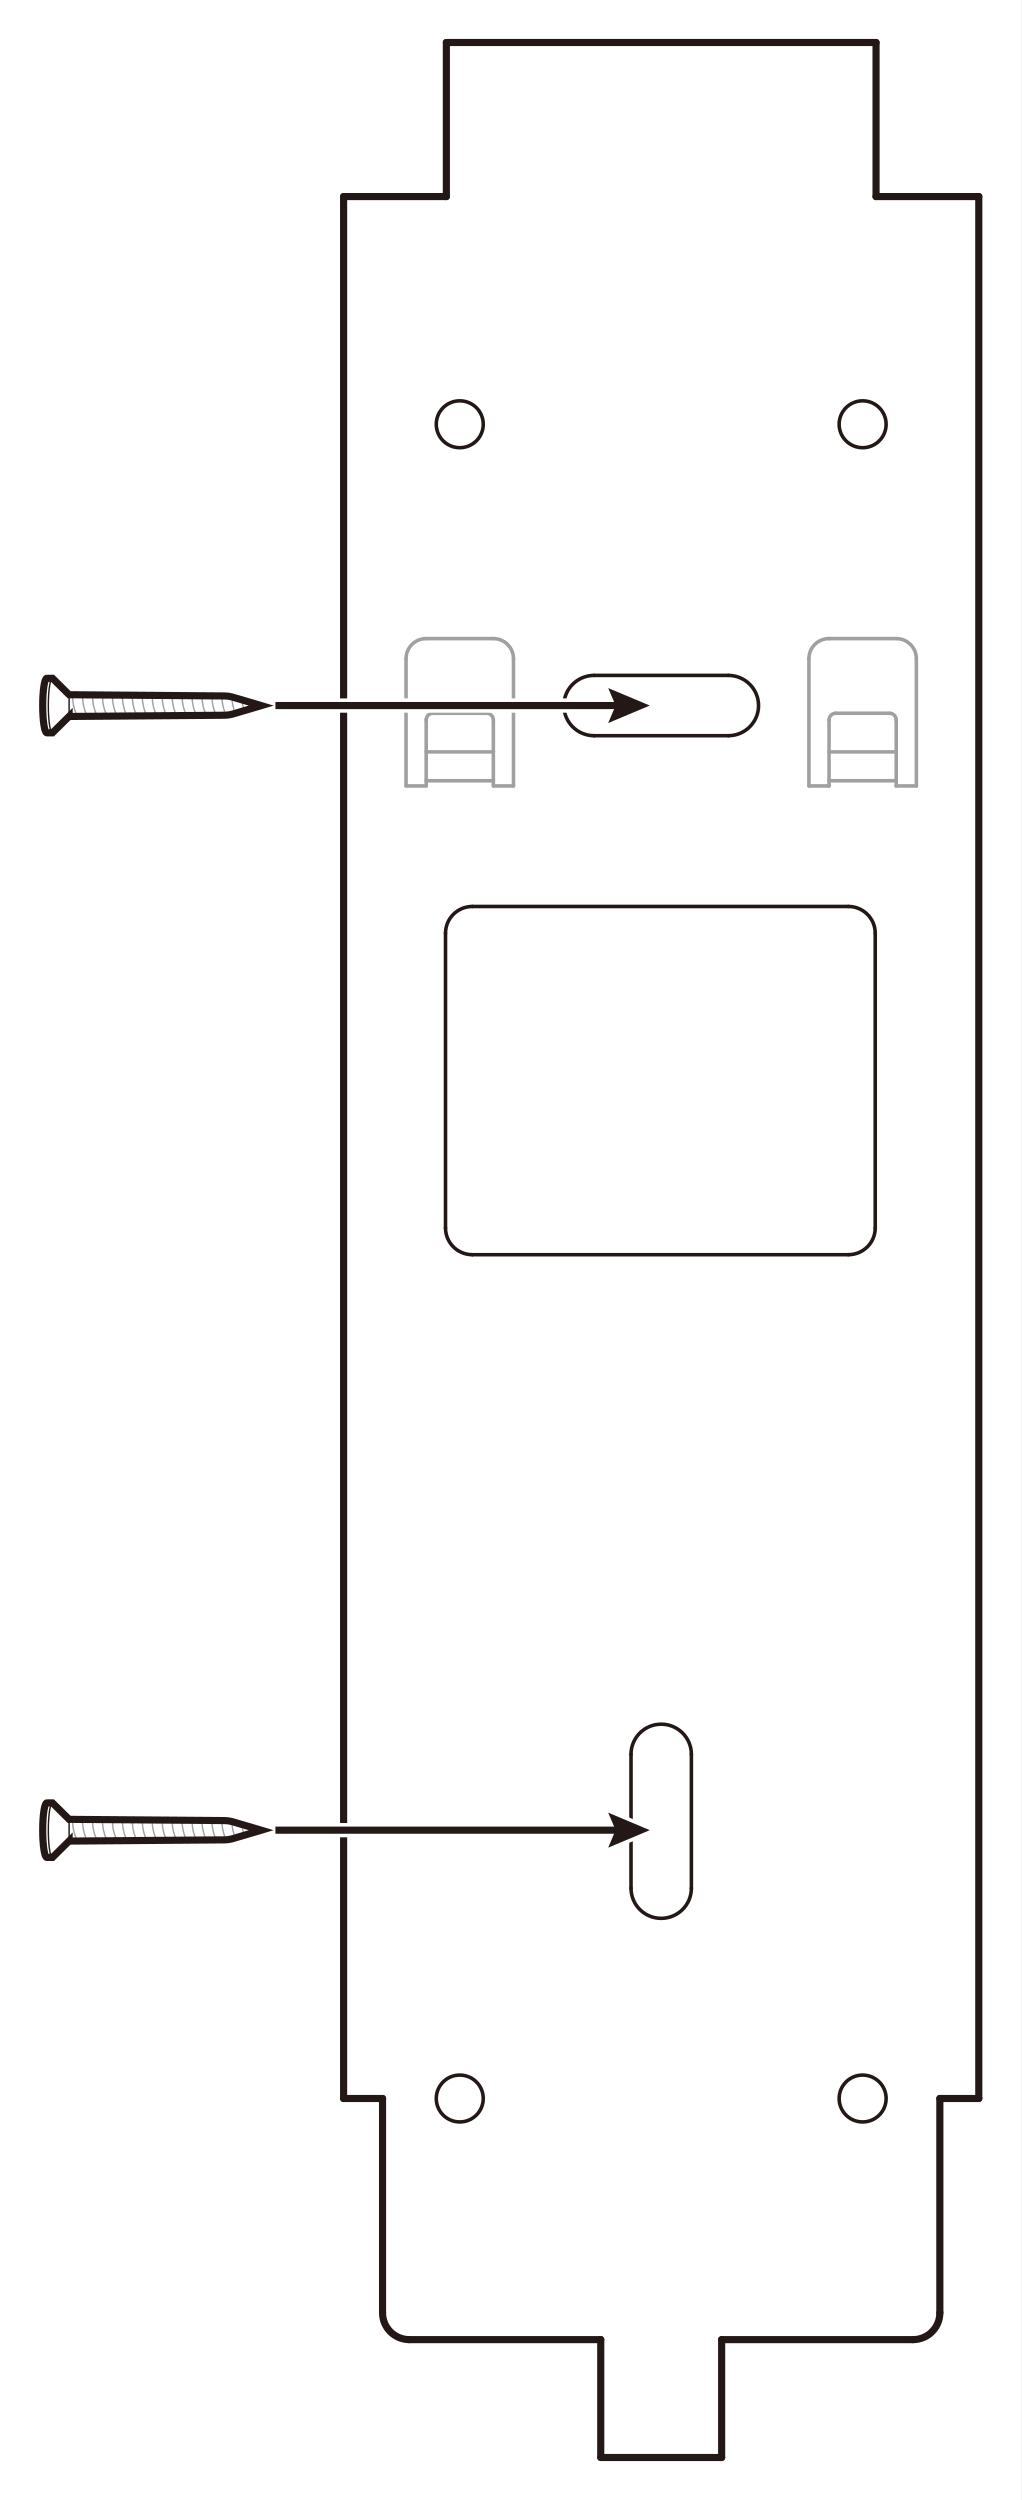
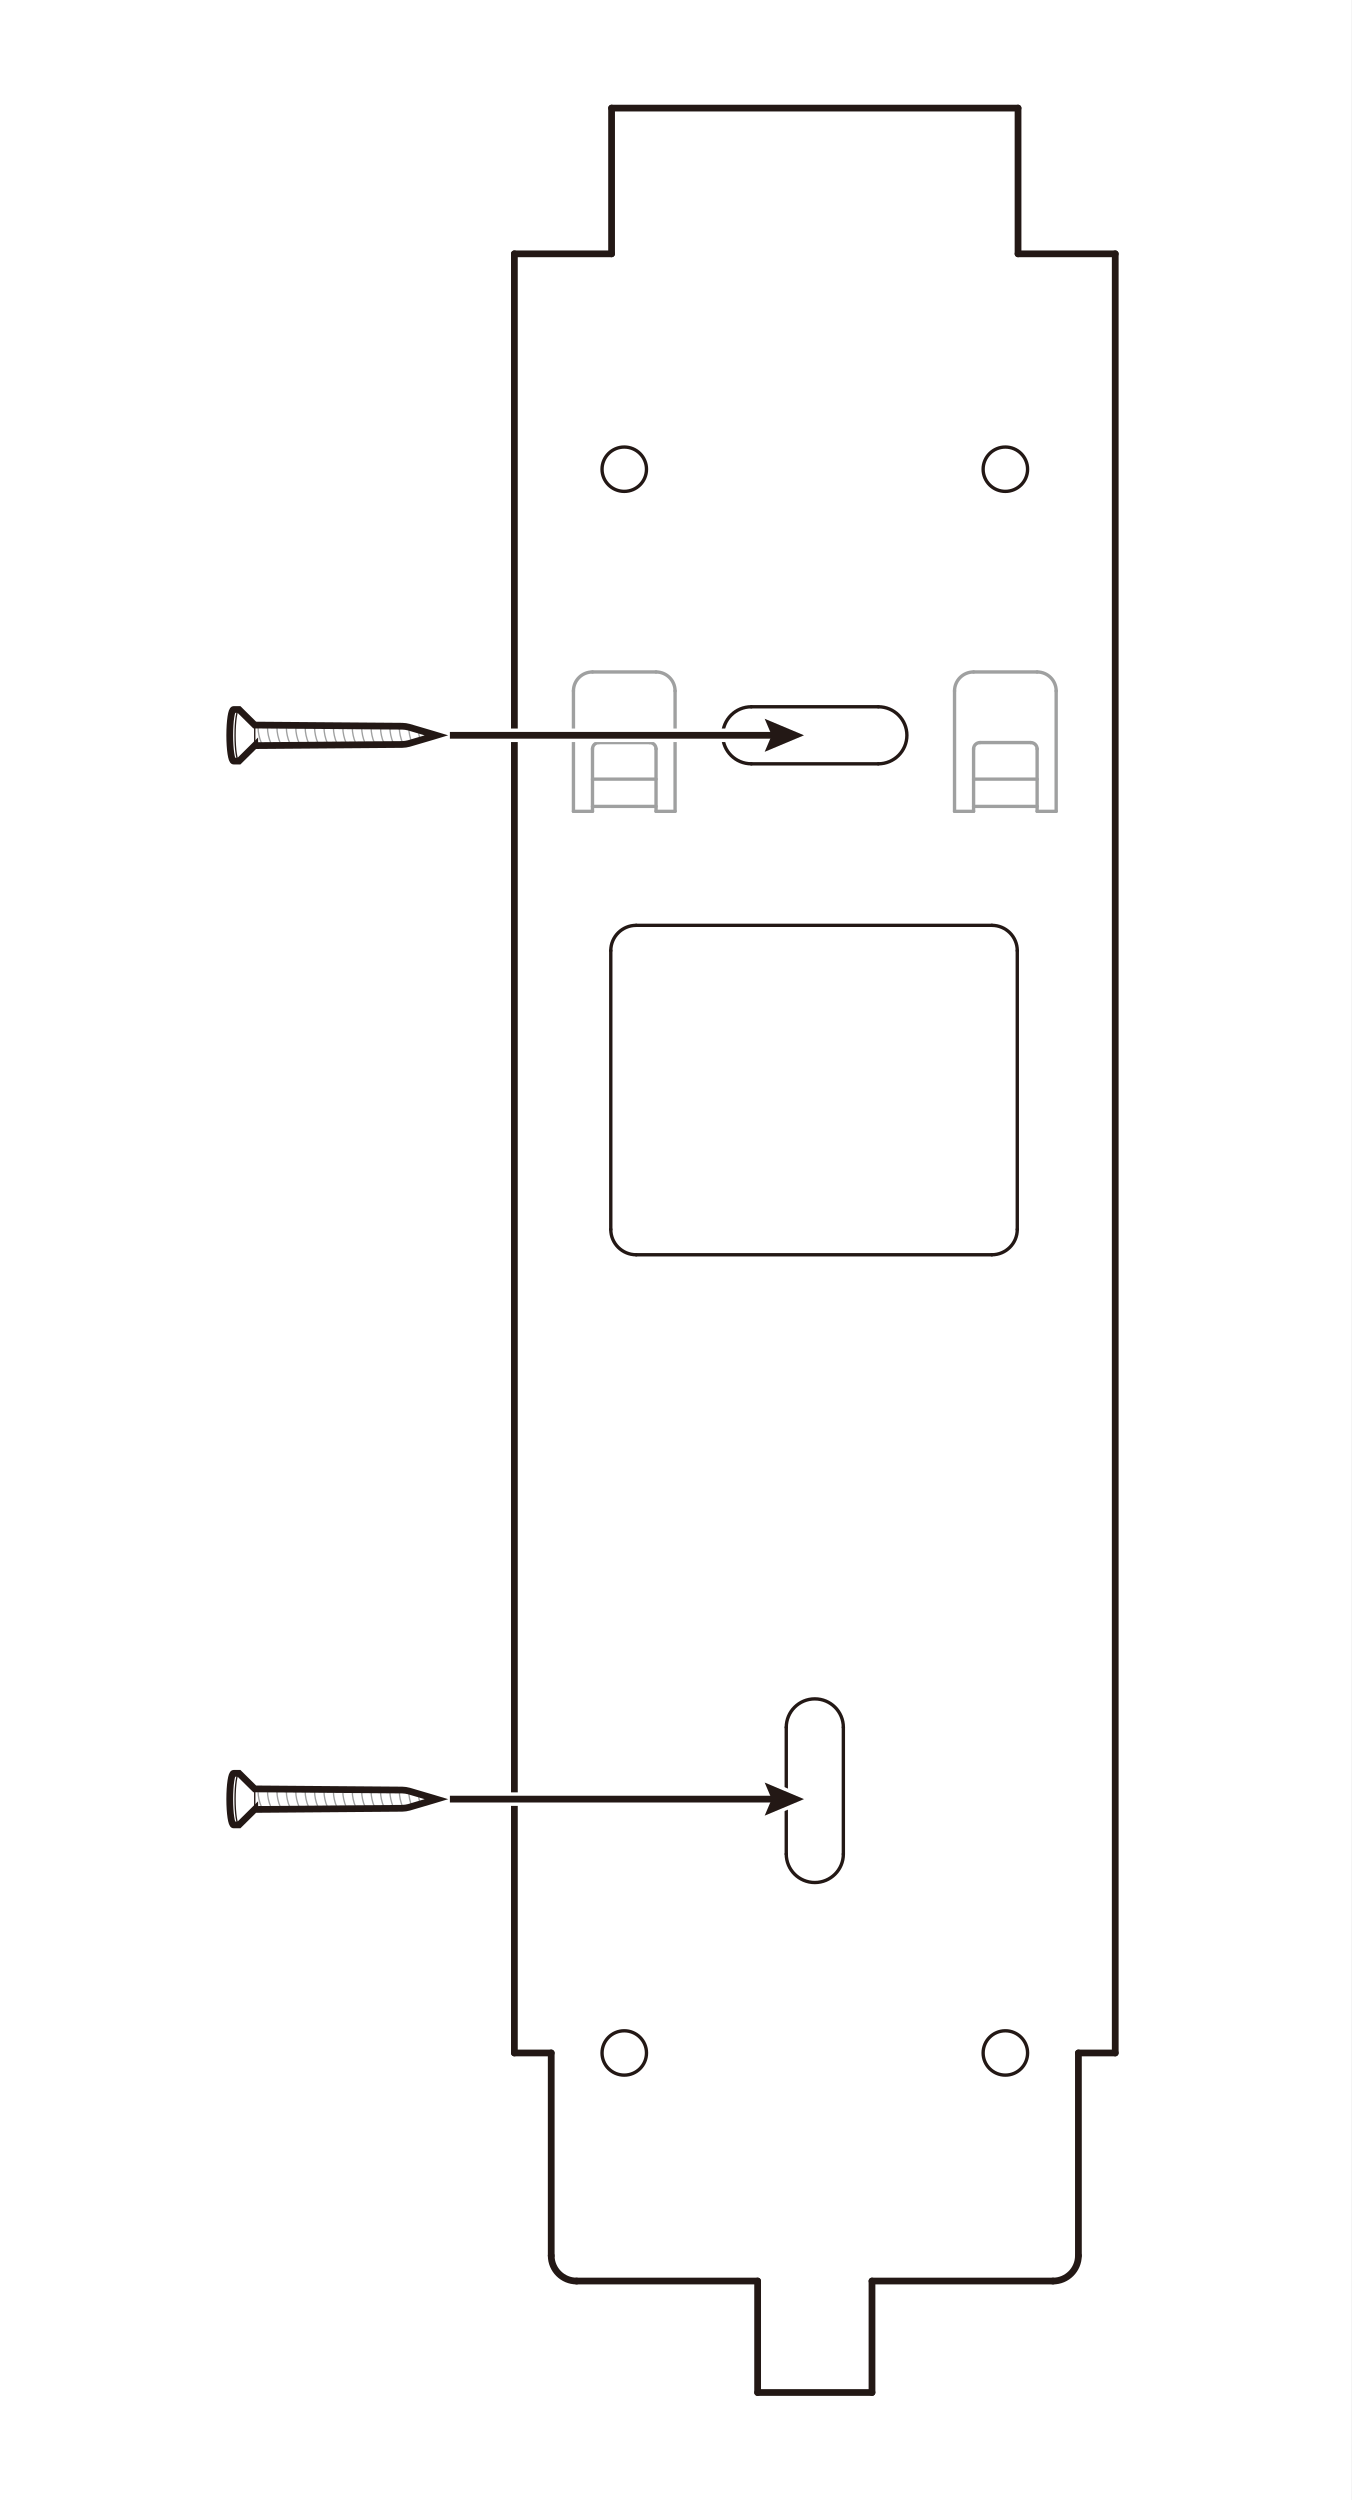
- <svg xmlns="http://www.w3.org/2000/svg" width="143" height="350" viewBox="0 0 143 350" fill="none">
-   <g clip-path="url(#clip0_263_2930)">
-     <path d="M143 0H0V350H143V0Z" fill="white" />
-     <path d="M125.471 109.302H116.066" stroke="#9FA0A0" stroke-width="0.5" stroke-linecap="round" stroke-linejoin="round" />
-     <path d="M116.066 105.267H125.471" stroke="#9FA0A0" stroke-width="0.5" stroke-linecap="round" stroke-linejoin="round" />
-     <path d="M69.069 109.302H59.665" stroke="#9FA0A0" stroke-width="0.5" stroke-linecap="round" stroke-linejoin="round" />
-     <path d="M59.665 105.267H69.069" stroke="#9FA0A0" stroke-width="0.5" stroke-linecap="round" stroke-linejoin="round" />
-     <path d="M101.03 344.046H84.105" stroke="#231815" stroke-linecap="round" stroke-linejoin="round" />
-     <path d="M57.316 327.548H84.104" stroke="#231815" stroke-linecap="round" stroke-linejoin="round" />
-     <path d="M101.03 327.548H127.818" stroke="#231815" stroke-linecap="round" stroke-linejoin="round" />
-     <path d="M48.104 293.791H53.556" stroke="#231815" stroke-linecap="round" stroke-linejoin="round" />
-     <path d="M131.579 293.791H137.031" stroke="#231815" stroke-linecap="round" stroke-linejoin="round" />
-     <path d="M48.104 293.791V27.519" stroke="#231815" stroke-linecap="round" stroke-linejoin="round" />
-     <path d="M53.556 293.791V323.797" stroke="#231815" stroke-linecap="round" stroke-linejoin="round" />
-     <path d="M56.846 92.215V110.029" stroke="#9FA0A0" stroke-width="0.5" stroke-linecap="round" stroke-linejoin="round" />
-     <path d="M59.665 110.029V100.795" stroke="#9FA0A0" stroke-width="0.5" stroke-linecap="round" stroke-linejoin="round" />
-     <path d="M62.371 171.907V130.655" stroke="#231815" stroke-width="0.5" stroke-linecap="round" stroke-linejoin="round" />
-     <path d="M62.49 27.519V5.954" stroke="#231815" stroke-linecap="round" stroke-linejoin="round" />
-     <path d="M69.069 110.029V100.795" stroke="#9FA0A0" stroke-width="0.5" stroke-linecap="round" stroke-linejoin="round" />
-     <path d="M71.888 110.029V92.215" stroke="#9FA0A0" stroke-width="0.5" stroke-linecap="round" stroke-linejoin="round" />
-     <path d="M84.105 344.046V327.548" stroke="#231815" stroke-linecap="round" stroke-linejoin="round" />
-     <path d="M88.343 264.354V245.6" stroke="#231815" stroke-width="0.5" stroke-linecap="round" stroke-linejoin="round" />
-     <path d="M96.793 245.6V264.354" stroke="#231815" stroke-width="0.5" stroke-linecap="round" stroke-linejoin="round" />
-     <path d="M101.03 344.046V327.548" stroke="#231815" stroke-linecap="round" stroke-linejoin="round" />
-     <path d="M118.772 175.658H66.131" stroke="#231815" stroke-width="0.5" stroke-linecap="round" stroke-linejoin="round" />
-     <path d="M113.247 92.215V110.029" stroke="#9FA0A0" stroke-width="0.5" stroke-linecap="round" stroke-linejoin="round" />
-     <path d="M116.066 110.029V100.795" stroke="#9FA0A0" stroke-width="0.5" stroke-linecap="round" stroke-linejoin="round" />
-     <path d="M122.532 130.655V171.907" stroke="#231815" stroke-width="0.5" stroke-linecap="round" stroke-linejoin="round" />
-     <path d="M122.645 27.519V5.954" stroke="#231815" stroke-linecap="round" stroke-linejoin="round" />
-     <path d="M125.471 110.029V100.795" stroke="#9FA0A0" stroke-width="0.5" stroke-linecap="round" stroke-linejoin="round" />
-     <path d="M128.289 110.029V92.215" stroke="#9FA0A0" stroke-width="0.5" stroke-linecap="round" stroke-linejoin="round" />
-     <path d="M131.579 323.797V293.791" stroke="#231815" stroke-linecap="round" stroke-linejoin="round" />
-     <path d="M137.031 293.791V27.519" stroke="#231815" stroke-linecap="round" stroke-linejoin="round" />
-     <path d="M66.131 126.905H118.772" stroke="#231815" stroke-width="0.5" stroke-linecap="round" stroke-linejoin="round" />
-     <path d="M56.846 110.029H59.664" stroke="#9FA0A0" stroke-width="0.5" stroke-linecap="round" stroke-linejoin="round" />
-     <path d="M69.069 110.029H71.888" stroke="#9FA0A0" stroke-width="0.5" stroke-linecap="round" stroke-linejoin="round" />
-     <path d="M113.247 110.029H116.066" stroke="#9FA0A0" stroke-width="0.5" stroke-linecap="round" stroke-linejoin="round" />
-     <path d="M125.471 110.029H128.289" stroke="#9FA0A0" stroke-width="0.5" stroke-linecap="round" stroke-linejoin="round" />
-     <path d="M101.966 102.998H83.169" stroke="#231815" stroke-width="0.5" stroke-linecap="round" stroke-linejoin="round" />
-     <path d="M124.529 99.855H117.008" stroke="#9FA0A0" stroke-width="0.5" stroke-linecap="round" stroke-linejoin="round" />
-     <path d="M68.127 99.855H60.606" stroke="#9FA0A0" stroke-width="0.5" stroke-linecap="round" stroke-linejoin="round" />
-     <path d="M83.169 94.557H101.966" stroke="#231815" stroke-width="0.5" stroke-linecap="round" stroke-linejoin="round" />
-     <path d="M125.471 89.403H116.066" stroke="#9FA0A0" stroke-width="0.5" stroke-linecap="round" stroke-linejoin="round" />
-     <path d="M69.069 89.403H59.665" stroke="#9FA0A0" stroke-width="0.5" stroke-linecap="round" stroke-linejoin="round" />
-     <path d="M62.49 27.519H48.104" stroke="#231815" stroke-linecap="round" stroke-linejoin="round" />
-     <path d="M122.645 27.519H137.031" stroke="#231815" stroke-linecap="round" stroke-linejoin="round" />
-     <path d="M62.49 5.954H122.645" stroke="#231815" stroke-linecap="round" stroke-linejoin="round" />
-     <path d="M62.371 171.907C62.371 173.978 64.055 175.658 66.131 175.658" stroke="#231815" stroke-width="0.5" stroke-linecap="round" stroke-linejoin="round" />
-     <path d="M53.556 323.797C53.556 325.868 55.241 327.548 57.317 327.548" stroke="#231815" stroke-linecap="round" stroke-linejoin="round" />
-     <path d="M83.169 94.557C80.835 94.557 78.938 96.449 78.938 98.777C78.938 101.106 80.835 102.998 83.169 102.998" stroke="#231815" stroke-width="0.5" stroke-linecap="round" stroke-linejoin="round" />
-     <path d="M66.131 126.905C64.055 126.905 62.371 128.585 62.371 130.655" stroke="#231815" stroke-width="0.5" stroke-linecap="round" stroke-linejoin="round" />
-     <path d="M59.664 89.403C58.106 89.403 56.846 90.66 56.846 92.215" stroke="#9FA0A0" stroke-width="0.5" stroke-linecap="round" stroke-linejoin="round" />
-     <path d="M71.888 92.215C71.888 90.66 70.627 89.403 69.069 89.403" stroke="#9FA0A0" stroke-width="0.5" stroke-linecap="round" stroke-linejoin="round" />
-     <path d="M69.069 100.795C69.069 100.279 68.651 99.855 68.127 99.855" stroke="#9FA0A0" stroke-width="0.5" stroke-linecap="round" stroke-linejoin="round" />
-     <path d="M60.606 99.855C60.089 99.855 59.665 100.272 59.665 100.795" stroke="#9FA0A0" stroke-width="0.5" stroke-linecap="round" stroke-linejoin="round" />
-     <path d="M88.343 264.354C88.343 266.682 90.233 268.568 92.568 268.568C94.902 268.568 96.792 266.682 96.792 264.354" stroke="#231815" stroke-width="0.5" stroke-linecap="round" stroke-linejoin="round" />
-     <path d="M96.792 245.6C96.792 243.271 94.902 241.386 92.568 241.386C90.233 241.386 88.343 243.271 88.343 245.6" stroke="#231815" stroke-width="0.5" stroke-linecap="round" stroke-linejoin="round" />
-     <path d="M118.772 175.658C120.848 175.658 122.533 173.978 122.533 171.907" stroke="#231815" stroke-width="0.5" stroke-linecap="round" stroke-linejoin="round" />
-     <path d="M127.818 327.548C129.894 327.548 131.579 325.868 131.579 323.797" stroke="#231815" stroke-linecap="round" stroke-linejoin="round" />
-     <path d="M101.965 102.998C104.3 102.998 106.197 101.106 106.197 98.777C106.197 96.449 104.3 94.557 101.965 94.557" stroke="#231815" stroke-width="0.5" stroke-linecap="round" stroke-linejoin="round" />
-     <path d="M122.533 130.655C122.533 128.585 120.848 126.905 118.772 126.905" stroke="#231815" stroke-width="0.5" stroke-linecap="round" stroke-linejoin="round" />
-     <path d="M116.066 89.403C114.507 89.403 113.247 90.66 113.247 92.215" stroke="#9FA0A0" stroke-width="0.5" stroke-linecap="round" stroke-linejoin="round" />
-     <path d="M128.289 92.215C128.289 90.66 127.029 89.403 125.471 89.403" stroke="#9FA0A0" stroke-width="0.5" stroke-linecap="round" stroke-linejoin="round" />
-     <path d="M117.008 99.855C116.49 99.855 116.066 100.272 116.066 100.795" stroke="#9FA0A0" stroke-width="0.5" stroke-linecap="round" stroke-linejoin="round" />
-     <path d="M125.471 100.795C125.471 100.279 125.053 99.855 124.529 99.855" stroke="#9FA0A0" stroke-width="0.5" stroke-linecap="round" stroke-linejoin="round" />
-     <path d="M61.077 293.791C61.077 291.979 62.55 290.51 64.367 290.51C66.184 290.51 67.656 291.979 67.656 293.791C67.656 295.604 66.184 297.072 64.367 297.072C62.55 297.072 61.077 295.604 61.077 293.791Z" stroke="#231815" stroke-width="0.5" stroke-linecap="round" stroke-linejoin="round" />
-     <path d="M61.077 59.397C61.077 57.585 62.55 56.116 64.367 56.116C66.184 56.116 67.656 57.585 67.656 59.397C67.656 61.21 66.184 62.678 64.367 62.678C62.55 62.678 61.077 61.21 61.077 59.397Z" stroke="#231815" stroke-width="0.5" stroke-linecap="round" stroke-linejoin="round" />
-     <path d="M117.479 293.791C117.479 291.979 118.951 290.51 120.768 290.51C122.585 290.51 124.058 291.979 124.058 293.791C124.058 295.604 122.585 297.072 120.768 297.072C118.951 297.072 117.479 295.604 117.479 293.791Z" stroke="#231815" stroke-width="0.5" stroke-linecap="round" stroke-linejoin="round" />
-     <path d="M117.479 59.397C117.479 57.585 118.951 56.116 120.768 56.116C122.585 56.116 124.058 57.585 124.058 59.397C124.058 61.21 122.585 62.678 120.768 62.678C118.951 62.678 117.479 61.21 117.479 59.397Z" stroke="#231815" stroke-width="0.5" stroke-linecap="round" stroke-linejoin="round" />
-     <path d="M9.676 100.292L7.348 102.594H6.553C6.234 102.594 5.976 100.887 5.976 98.777C5.976 96.667 6.234 94.96 6.553 94.96H7.348L9.676 97.262L31.51 97.434C31.789 97.434 32.24 97.5 32.505 97.58L36.1 98.638C36.365 98.718 36.584 98.784 36.584 98.784C36.584 98.784 36.365 98.85 36.1 98.929L32.505 99.988C32.24 100.067 31.789 100.133 31.51 100.133L9.676 100.305V100.292Z" fill="white" />
-     <mask id="mask0_263_2930" style="mask-type:luminance" maskUnits="userSpaceOnUse" x="5" y="94" width="32" height="9">
-       <path d="M9.676 100.292L7.348 102.594H6.553C6.234 102.594 5.976 100.887 5.976 98.777C5.976 96.667 6.234 94.96 6.553 94.96H7.348L9.676 97.262L31.51 97.434C31.789 97.434 32.24 97.5 32.505 97.58L36.1 98.638C36.365 98.718 36.584 98.784 36.584 98.784C36.584 98.784 36.365 98.85 36.1 98.929L32.505 99.988C32.24 100.067 31.789 100.133 31.51 100.133L9.676 100.305V100.292Z" fill="white" />
-     </mask>
-     <g mask="url(#mask0_263_2930)">
-       <path d="M10.99 100.292C10.791 100.292 10.479 99.611 10.3 98.777C10.121 97.937 10.141 97.262 10.34 97.262" stroke="#9FA0A0" stroke-width="0.2" stroke-miterlimit="10" />
-       <path d="M12.382 100.292C12.183 100.292 11.872 99.611 11.693 98.777C11.514 97.937 11.533 97.262 11.732 97.262" stroke="#9FA0A0" stroke-width="0.2" stroke-miterlimit="10" />
-       <path d="M13.782 100.292C13.583 100.292 13.271 99.611 13.092 98.777C12.913 97.937 12.933 97.262 13.132 97.262" stroke="#9FA0A0" stroke-width="0.2" stroke-miterlimit="10" />
-       <path d="M15.175 100.292C14.976 100.292 14.664 99.611 14.485 98.777C14.306 97.937 14.326 97.262 14.525 97.262" stroke="#9FA0A0" stroke-width="0.2" stroke-miterlimit="10" />
-       <path d="M16.567 100.292C16.368 100.292 16.057 99.611 15.878 98.777C15.699 97.937 15.719 97.262 15.917 97.262" stroke="#9FA0A0" stroke-width="0.2" stroke-miterlimit="10" />
-       <path d="M17.96 100.292C17.762 100.292 17.45 99.611 17.271 98.777C17.092 97.937 17.111 97.262 17.311 97.262" stroke="#9FA0A0" stroke-width="0.2" stroke-miterlimit="10" />
-       <path d="M19.353 100.292C19.154 100.292 18.842 99.611 18.663 98.777C18.484 97.937 18.504 97.262 18.703 97.262" stroke="#9FA0A0" stroke-width="0.2" stroke-miterlimit="10" />
-       <path d="M20.746 100.292C20.547 100.292 20.235 99.611 20.056 98.777C19.877 97.937 19.897 97.262 20.096 97.262" stroke="#9FA0A0" stroke-width="0.2" stroke-miterlimit="10" />
-       <path d="M22.139 100.292C21.94 100.292 21.628 99.611 21.449 98.777C21.27 97.937 21.29 97.262 21.489 97.262" stroke="#9FA0A0" stroke-width="0.2" stroke-miterlimit="10" />
-       <path d="M23.532 100.292C23.333 100.292 23.021 99.611 22.842 98.777C22.663 97.937 22.683 97.262 22.882 97.262" stroke="#9FA0A0" stroke-width="0.2" stroke-miterlimit="10" />
-       <path d="M24.931 100.292C24.732 100.292 24.421 99.611 24.241 98.777C24.062 97.937 24.082 97.262 24.281 97.262" stroke="#9FA0A0" stroke-width="0.2" stroke-miterlimit="10" />
-       <path d="M26.324 100.292C26.125 100.292 25.813 99.611 25.634 98.777C25.455 97.937 25.475 97.262 25.674 97.262" stroke="#9FA0A0" stroke-width="0.2" stroke-miterlimit="10" />
-       <path d="M27.716 100.292C27.517 100.292 27.206 99.611 27.027 98.777C26.848 97.937 26.867 97.262 27.066 97.262" stroke="#9FA0A0" stroke-width="0.2" stroke-miterlimit="10" />
-       <path d="M29.109 100.292C28.91 100.292 28.599 99.611 28.42 98.777C28.241 97.937 28.261 97.262 28.459 97.262" stroke="#9FA0A0" stroke-width="0.2" stroke-miterlimit="10" />
-       <path d="M30.502 100.292C30.303 100.292 29.991 99.611 29.812 98.777C29.633 97.937 29.653 97.262 29.852 97.262" stroke="#9FA0A0" stroke-width="0.2" stroke-miterlimit="10" />
-       <path d="M31.895 100.292C31.696 100.292 31.384 99.611 31.205 98.777C31.026 97.937 31.046 97.262 31.245 97.262" stroke="#9FA0A0" stroke-width="0.2" stroke-miterlimit="10" />
-       <path d="M33.294 100.292C33.096 100.292 32.784 99.611 32.605 98.777C32.426 97.937 32.446 97.262 32.645 97.262" stroke="#9FA0A0" stroke-width="0.2" stroke-miterlimit="10" />
-       <path d="M34.687 100.292C34.488 100.292 34.176 99.611 33.997 98.777C33.818 97.937 33.838 97.262 34.037 97.262" stroke="#9FA0A0" stroke-width="0.2" stroke-miterlimit="10" />
-     </g>
-     <path d="M9.676 100.292L7.348 102.594H6.553C6.234 102.594 5.976 100.887 5.976 98.777C5.976 96.667 6.234 94.96 6.553 94.96H7.348L9.676 97.262L31.51 97.434C31.789 97.434 32.24 97.5 32.505 97.58L36.1 98.638C36.365 98.718 36.584 98.784 36.584 98.784C36.584 98.784 36.365 98.85 36.1 98.929L32.505 99.988C32.24 100.067 31.789 100.133 31.51 100.133L9.676 100.305V100.292Z" stroke="#231815" stroke-miterlimit="10" />
-     <path d="M7.342 102.594C7.023 102.594 6.765 100.887 6.765 98.777C6.765 96.667 7.023 94.96 7.342 94.96" stroke="#231815" stroke-width="0.2" stroke-miterlimit="10" />
-     <path d="M9.676 97.262V100.292" stroke="#231815" stroke-width="0.2" stroke-miterlimit="10" />
-     <path d="M9.676 257.739L7.348 260.041H6.553C6.234 260.041 5.976 258.334 5.976 256.224C5.976 254.114 6.234 252.407 6.553 252.407H7.348L9.676 254.709L31.51 254.881C31.789 254.881 32.24 254.947 32.505 255.027L36.1 256.085C36.365 256.164 36.584 256.23 36.584 256.23C36.584 256.23 36.365 256.297 36.1 256.376L32.505 257.434C32.24 257.514 31.789 257.58 31.51 257.58L9.676 257.752V257.739Z" fill="white" />
-     <mask id="mask1_263_2930" style="mask-type:luminance" maskUnits="userSpaceOnUse" x="5" y="252" width="32" height="9">
-       <path d="M9.676 257.739L7.348 260.041H6.553C6.234 260.041 5.976 258.334 5.976 256.224C5.976 254.114 6.234 252.407 6.553 252.407H7.348L9.676 254.709L31.51 254.881C31.789 254.881 32.24 254.947 32.505 255.027L36.1 256.085C36.365 256.164 36.584 256.23 36.584 256.23C36.584 256.23 36.365 256.297 36.1 256.376L32.505 257.434C32.24 257.514 31.789 257.58 31.51 257.58L9.676 257.752V257.739Z" fill="white" />
-     </mask>
-     <g mask="url(#mask1_263_2930)">
-       <path d="M10.99 257.739C10.791 257.739 10.479 257.057 10.3 256.224C10.121 255.384 10.141 254.709 10.34 254.709" stroke="#9FA0A0" stroke-width="0.2" stroke-miterlimit="10" />
-       <path d="M12.382 257.739C12.183 257.739 11.872 257.057 11.693 256.224C11.514 255.384 11.533 254.709 11.732 254.709" stroke="#9FA0A0" stroke-width="0.2" stroke-miterlimit="10" />
-       <path d="M13.782 257.739C13.583 257.739 13.271 257.057 13.092 256.224C12.913 255.384 12.933 254.709 13.132 254.709" stroke="#9FA0A0" stroke-width="0.2" stroke-miterlimit="10" />
-       <path d="M15.175 257.739C14.976 257.739 14.664 257.057 14.485 256.224C14.306 255.384 14.326 254.709 14.525 254.709" stroke="#9FA0A0" stroke-width="0.2" stroke-miterlimit="10" />
-       <path d="M16.567 257.739C16.368 257.739 16.057 257.057 15.878 256.224C15.699 255.384 15.719 254.709 15.917 254.709" stroke="#9FA0A0" stroke-width="0.2" stroke-miterlimit="10" />
-       <path d="M17.96 257.739C17.762 257.739 17.45 257.057 17.271 256.224C17.092 255.384 17.111 254.709 17.311 254.709" stroke="#9FA0A0" stroke-width="0.2" stroke-miterlimit="10" />
-       <path d="M19.353 257.739C19.154 257.739 18.842 257.057 18.663 256.224C18.484 255.384 18.504 254.709 18.703 254.709" stroke="#9FA0A0" stroke-width="0.2" stroke-miterlimit="10" />
-       <path d="M20.746 257.739C20.547 257.739 20.235 257.057 20.056 256.224C19.877 255.384 19.897 254.709 20.096 254.709" stroke="#9FA0A0" stroke-width="0.2" stroke-miterlimit="10" />
-       <path d="M22.139 257.739C21.94 257.739 21.628 257.057 21.449 256.224C21.27 255.384 21.29 254.709 21.489 254.709" stroke="#9FA0A0" stroke-width="0.2" stroke-miterlimit="10" />
-       <path d="M23.532 257.739C23.333 257.739 23.021 257.057 22.842 256.224C22.663 255.384 22.683 254.709 22.882 254.709" stroke="#9FA0A0" stroke-width="0.2" stroke-miterlimit="10" />
-       <path d="M24.931 257.739C24.732 257.739 24.421 257.057 24.241 256.224C24.062 255.384 24.082 254.709 24.281 254.709" stroke="#9FA0A0" stroke-width="0.2" stroke-miterlimit="10" />
-       <path d="M26.324 257.739C26.125 257.739 25.813 257.057 25.634 256.224C25.455 255.384 25.475 254.709 25.674 254.709" stroke="#9FA0A0" stroke-width="0.2" stroke-miterlimit="10" />
-       <path d="M27.716 257.739C27.517 257.739 27.206 257.057 27.027 256.224C26.848 255.384 26.867 254.709 27.066 254.709" stroke="#9FA0A0" stroke-width="0.2" stroke-miterlimit="10" />
-       <path d="M29.109 257.739C28.91 257.739 28.599 257.057 28.42 256.224C28.241 255.384 28.261 254.709 28.459 254.709" stroke="#9FA0A0" stroke-width="0.2" stroke-miterlimit="10" />
-       <path d="M30.502 257.739C30.303 257.739 29.991 257.057 29.812 256.224C29.633 255.384 29.653 254.709 29.852 254.709" stroke="#9FA0A0" stroke-width="0.2" stroke-miterlimit="10" />
-       <path d="M31.895 257.739C31.696 257.739 31.384 257.057 31.205 256.224C31.026 255.384 31.046 254.709 31.245 254.709" stroke="#9FA0A0" stroke-width="0.2" stroke-miterlimit="10" />
-       <path d="M33.294 257.739C33.096 257.739 32.784 257.057 32.605 256.224C32.426 255.384 32.446 254.709 32.645 254.709" stroke="#9FA0A0" stroke-width="0.2" stroke-miterlimit="10" />
-       <path d="M34.687 257.739C34.488 257.739 34.176 257.057 33.997 256.224C33.818 255.384 33.838 254.709 34.037 254.709" stroke="#9FA0A0" stroke-width="0.2" stroke-miterlimit="10" />
-     </g>
-     <path d="M9.676 257.739L7.348 260.041H6.553C6.234 260.041 5.976 258.334 5.976 256.224C5.976 254.114 6.234 252.407 6.553 252.407H7.348L9.676 254.709L31.51 254.881C31.789 254.881 32.24 254.947 32.505 255.027L36.1 256.085C36.365 256.164 36.584 256.23 36.584 256.23C36.584 256.23 36.365 256.297 36.1 256.376L32.505 257.434C32.24 257.514 31.789 257.58 31.51 257.58L9.676 257.752V257.739Z" stroke="#231815" stroke-miterlimit="10" />
-     <path d="M7.342 260.041C7.023 260.041 6.765 258.334 6.765 256.224C6.765 254.114 7.023 252.407 7.342 252.407" stroke="#231815" stroke-width="0.2" stroke-miterlimit="10" />
-     <path d="M9.676 254.702V257.739" stroke="#231815" stroke-width="0.2" stroke-miterlimit="10" />
-     <path d="M38.56 98.777H84.675" stroke="white" stroke-width="2" stroke-miterlimit="10" />
-     <path d="M38.56 98.777H87.009" stroke="#231815" stroke-miterlimit="10" />
-     <path d="M85.145 101.225L86.187 98.777L85.145 96.329L90.969 98.777L85.145 101.225Z" fill="#231815" />
-     <path d="M38.56 256.224H86.751" stroke="white" stroke-width="2" stroke-miterlimit="10" />
-     <path d="M84.138 259.651L85.603 256.224L84.138 252.791L92.289 256.224L84.138 259.651Z" fill="white" />
-     <path d="M38.56 256.224H87.009" stroke="#231815" stroke-miterlimit="10" />
-     <path d="M85.145 258.671L86.187 256.224L85.145 253.77L90.969 256.224L85.145 258.671Z" fill="#231815" />
+ <svg xmlns="http://www.w3.org/2000/svg" width="200" height="370" viewBox="0 0 200 370" fill="none">
+   <path d="M200 0H0V370H200V0Z" fill="white" />
+   <path d="M153.495 119.348H144.09" stroke="#9FA0A0" stroke-width="0.5" stroke-linecap="round" stroke-linejoin="round" />
+   <path d="M144.09 115.313H153.495" stroke="#9FA0A0" stroke-width="0.5" stroke-linecap="round" stroke-linejoin="round" />
+   <path d="M97.094 119.348H87.689" stroke="#9FA0A0" stroke-width="0.5" stroke-linecap="round" stroke-linejoin="round" />
+   <path d="M87.689 115.313H97.094" stroke="#9FA0A0" stroke-width="0.5" stroke-linecap="round" stroke-linejoin="round" />
+   <path d="M129.055 354.093H112.129" stroke="#231815" stroke-linecap="round" stroke-linejoin="round" />
+   <path d="M85.341 337.595H112.129" stroke="#231815" stroke-linecap="round" stroke-linejoin="round" />
+   <path d="M129.055 337.595H155.843" stroke="#231815" stroke-linecap="round" stroke-linejoin="round" />
+   <path d="M76.128 303.838H81.58" stroke="#231815" stroke-linecap="round" stroke-linejoin="round" />
+   <path d="M159.604 303.838H165.055" stroke="#231815" stroke-linecap="round" stroke-linejoin="round" />
+   <path d="M76.128 303.838V37.565" stroke="#231815" stroke-linecap="round" stroke-linejoin="round" />
+   <path d="M81.581 303.838V333.844" stroke="#231815" stroke-linecap="round" stroke-linejoin="round" />
+   <path d="M84.87 102.261V120.076" stroke="#9FA0A0" stroke-width="0.5" stroke-linecap="round" stroke-linejoin="round" />
+   <path d="M87.689 120.076V110.841" stroke="#9FA0A0" stroke-width="0.5" stroke-linecap="round" stroke-linejoin="round" />
+   <path d="M90.395 181.954V140.702" stroke="#231815" stroke-width="0.5" stroke-linecap="round" stroke-linejoin="round" />
+   <path d="M90.514 37.565V16" stroke="#231815" stroke-linecap="round" stroke-linejoin="round" />
+   <path d="M97.093 120.076V110.841" stroke="#9FA0A0" stroke-width="0.5" stroke-linecap="round" stroke-linejoin="round" />
+   <path d="M99.912 120.076V102.261" stroke="#9FA0A0" stroke-width="0.5" stroke-linecap="round" stroke-linejoin="round" />
+   <path d="M112.129 354.093V337.595" stroke="#231815" stroke-linecap="round" stroke-linejoin="round" />
+   <path d="M116.367 274.4V255.646" stroke="#231815" stroke-width="0.5" stroke-linecap="round" stroke-linejoin="round" />
+   <path d="M124.817 255.646V274.4" stroke="#231815" stroke-width="0.5" stroke-linecap="round" stroke-linejoin="round" />
+   <path d="M129.055 354.093V337.595" stroke="#231815" stroke-linecap="round" stroke-linejoin="round" />
+   <path d="M146.796 185.705H94.155" stroke="#231815" stroke-width="0.5" stroke-linecap="round" stroke-linejoin="round" />
+   <path d="M141.271 102.261V120.076" stroke="#9FA0A0" stroke-width="0.5" stroke-linecap="round" stroke-linejoin="round" />
+   <path d="M144.09 120.076V110.841" stroke="#9FA0A0" stroke-width="0.5" stroke-linecap="round" stroke-linejoin="round" />
+   <path d="M150.557 140.702V181.954" stroke="#231815" stroke-width="0.5" stroke-linecap="round" stroke-linejoin="round" />
+   <path d="M150.669 37.565V16" stroke="#231815" stroke-linecap="round" stroke-linejoin="round" />
+   <path d="M153.495 120.076V110.841" stroke="#9FA0A0" stroke-width="0.5" stroke-linecap="round" stroke-linejoin="round" />
+   <path d="M156.313 120.076V102.261" stroke="#9FA0A0" stroke-width="0.5" stroke-linecap="round" stroke-linejoin="round" />
+   <path d="M159.604 333.844V303.838" stroke="#231815" stroke-linecap="round" stroke-linejoin="round" />
+   <path d="M165.055 303.838V37.565" stroke="#231815" stroke-linecap="round" stroke-linejoin="round" />
+   <path d="M94.155 136.951H146.796" stroke="#231815" stroke-width="0.5" stroke-linecap="round" stroke-linejoin="round" />
+   <path d="M84.87 120.076H87.689" stroke="#9FA0A0" stroke-width="0.5" stroke-linecap="round" stroke-linejoin="round" />
+   <path d="M97.093 120.076H99.912" stroke="#9FA0A0" stroke-width="0.5" stroke-linecap="round" stroke-linejoin="round" />
+   <path d="M141.271 120.076H144.09" stroke="#9FA0A0" stroke-width="0.5" stroke-linecap="round" stroke-linejoin="round" />
+   <path d="M153.495 120.076H156.314" stroke="#9FA0A0" stroke-width="0.5" stroke-linecap="round" stroke-linejoin="round" />
+   <path d="M129.99 113.044H111.194" stroke="#231815" stroke-width="0.5" stroke-linecap="round" stroke-linejoin="round" />
+   <path d="M152.553 109.902H145.032" stroke="#9FA0A0" stroke-width="0.5" stroke-linecap="round" stroke-linejoin="round" />
+   <path d="M96.152 109.902H88.631" stroke="#9FA0A0" stroke-width="0.5" stroke-linecap="round" stroke-linejoin="round" />
+   <path d="M111.194 104.603H129.99" stroke="#231815" stroke-width="0.5" stroke-linecap="round" stroke-linejoin="round" />
+   <path d="M153.495 99.45H144.09" stroke="#9FA0A0" stroke-width="0.5" stroke-linecap="round" stroke-linejoin="round" />
+   <path d="M97.094 99.45H87.689" stroke="#9FA0A0" stroke-width="0.5" stroke-linecap="round" stroke-linejoin="round" />
+   <path d="M90.514 37.565H76.128" stroke="#231815" stroke-linecap="round" stroke-linejoin="round" />
+   <path d="M150.669 37.565H165.055" stroke="#231815" stroke-linecap="round" stroke-linejoin="round" />
+   <path d="M90.514 16H150.67" stroke="#231815" stroke-linecap="round" stroke-linejoin="round" />
+   <path d="M90.395 181.954C90.395 184.024 92.08 185.705 94.156 185.705" stroke="#231815" stroke-width="0.5" stroke-linecap="round" stroke-linejoin="round" />
+   <path d="M81.581 333.844C81.581 335.914 83.265 337.595 85.341 337.595" stroke="#231815" stroke-linecap="round" stroke-linejoin="round" />
+   <path d="M111.194 104.603C108.859 104.603 106.962 106.495 106.962 108.824C106.962 111.152 108.859 113.044 111.194 113.044" stroke="#231815" stroke-width="0.5" stroke-linecap="round" stroke-linejoin="round" />
+   <path d="M94.156 136.951C92.08 136.951 90.395 138.631 90.395 140.702" stroke="#231815" stroke-width="0.5" stroke-linecap="round" stroke-linejoin="round" />
+   <path d="M87.689 99.45C86.13 99.45 84.87 100.707 84.87 102.261" stroke="#9FA0A0" stroke-width="0.5" stroke-linecap="round" stroke-linejoin="round" />
+   <path d="M99.912 102.261C99.912 100.707 98.652 99.45 97.093 99.45" stroke="#9FA0A0" stroke-width="0.5" stroke-linecap="round" stroke-linejoin="round" />
+   <path d="M97.094 110.841C97.094 110.325 96.676 109.902 96.152 109.902" stroke="#9FA0A0" stroke-width="0.5" stroke-linecap="round" stroke-linejoin="round" />
+   <path d="M88.631 109.902C88.113 109.902 87.689 110.319 87.689 110.841" stroke="#9FA0A0" stroke-width="0.5" stroke-linecap="round" stroke-linejoin="round" />
+   <path d="M116.367 274.4C116.367 276.729 118.257 278.614 120.592 278.614C122.927 278.614 124.817 276.729 124.817 274.4" stroke="#231815" stroke-width="0.5" stroke-linecap="round" stroke-linejoin="round" />
+   <path d="M124.817 255.646C124.817 253.318 122.927 251.433 120.592 251.433C118.257 251.433 116.367 253.318 116.367 255.646" stroke="#231815" stroke-width="0.5" stroke-linecap="round" stroke-linejoin="round" />
+   <path d="M146.796 185.705C148.872 185.705 150.557 184.024 150.557 181.954" stroke="#231815" stroke-width="0.5" stroke-linecap="round" stroke-linejoin="round" />
+   <path d="M155.843 337.595C157.919 337.595 159.603 335.914 159.603 333.844" stroke="#231815" stroke-linecap="round" stroke-linejoin="round" />
+   <path d="M129.99 113.044C132.324 113.044 134.221 111.152 134.221 108.824C134.221 106.495 132.324 104.603 129.99 104.603" stroke="#231815" stroke-width="0.5" stroke-linecap="round" stroke-linejoin="round" />
+   <path d="M150.557 140.702C150.557 138.631 148.872 136.951 146.796 136.951" stroke="#231815" stroke-width="0.5" stroke-linecap="round" stroke-linejoin="round" />
+   <path d="M144.09 99.45C142.532 99.45 141.271 100.707 141.271 102.261" stroke="#9FA0A0" stroke-width="0.5" stroke-linecap="round" stroke-linejoin="round" />
+   <path d="M156.314 102.261C156.314 100.707 155.054 99.45 153.495 99.45" stroke="#9FA0A0" stroke-width="0.5" stroke-linecap="round" stroke-linejoin="round" />
+   <path d="M145.032 109.902C144.515 109.902 144.09 110.319 144.09 110.841" stroke="#9FA0A0" stroke-width="0.5" stroke-linecap="round" stroke-linejoin="round" />
+   <path d="M153.495 110.841C153.495 110.325 153.077 109.902 152.553 109.902" stroke="#9FA0A0" stroke-width="0.5" stroke-linecap="round" stroke-linejoin="round" />
+   <path d="M89.102 303.838C89.102 302.025 90.574 300.556 92.391 300.556C94.209 300.556 95.681 302.025 95.681 303.838C95.681 305.65 94.209 307.119 92.391 307.119C90.574 307.119 89.102 305.65 89.102 303.838Z" stroke="#231815" stroke-width="0.5" stroke-linecap="round" stroke-linejoin="round" />
+   <path d="M89.102 69.444C89.102 67.631 90.574 66.162 92.391 66.162C94.209 66.162 95.681 67.631 95.681 69.444C95.681 71.256 94.209 72.725 92.391 72.725C90.574 72.725 89.102 71.256 89.102 69.444Z" stroke="#231815" stroke-width="0.5" stroke-linecap="round" stroke-linejoin="round" />
+   <path d="M145.503 303.838C145.503 302.025 146.975 300.556 148.793 300.556C150.61 300.556 152.082 302.025 152.082 303.838C152.082 305.65 150.61 307.119 148.793 307.119C146.975 307.119 145.503 305.65 145.503 303.838Z" stroke="#231815" stroke-width="0.5" stroke-linecap="round" stroke-linejoin="round" />
+   <path d="M145.503 69.444C145.503 67.631 146.975 66.162 148.793 66.162C150.61 66.162 152.082 67.631 152.082 69.444C152.082 71.256 150.61 72.725 148.793 72.725C146.975 72.725 145.503 71.256 145.503 69.444Z" stroke="#231815" stroke-width="0.5" stroke-linecap="round" stroke-linejoin="round" />
+   <path d="M37.701 110.338L35.373 112.64H34.577C34.259 112.64 34 110.934 34 108.824C34 106.713 34.259 105.007 34.577 105.007H35.373L37.701 107.309L59.535 107.481C59.813 107.481 60.264 107.547 60.529 107.626L64.124 108.685C64.389 108.764 64.608 108.83 64.608 108.83C64.608 108.83 64.389 108.896 64.124 108.976L60.529 110.034C60.264 110.113 59.813 110.18 59.535 110.18L37.701 110.352V110.338Z" fill="white" />
+   <mask id="mask0_392_6773" style="mask-type:luminance" maskUnits="userSpaceOnUse" x="34" y="105" width="31" height="8">
+     <path d="M37.701 110.338L35.373 112.64H34.577C34.259 112.64 34 110.934 34 108.824C34 106.713 34.259 105.007 34.577 105.007H35.373L37.701 107.309L59.535 107.481C59.813 107.481 60.264 107.547 60.529 107.626L64.124 108.685C64.389 108.764 64.608 108.83 64.608 108.83C64.608 108.83 64.389 108.896 64.124 108.976L60.529 110.034C60.264 110.113 59.813 110.18 59.535 110.18L37.701 110.352V110.338Z" fill="white" />
+   </mask>
+   <g mask="url(#mask0_392_6773)">
+     <path d="M39.014 110.338C38.815 110.338 38.504 109.657 38.324 108.824C38.145 107.983 38.165 107.309 38.364 107.309" stroke="#9FA0A0" stroke-width="0.2" stroke-miterlimit="10" />
+     <path d="M40.407 110.338C40.208 110.338 39.896 109.657 39.717 108.824C39.538 107.983 39.558 107.309 39.757 107.309" stroke="#9FA0A0" stroke-width="0.2" stroke-miterlimit="10" />
+     <path d="M41.806 110.338C41.607 110.338 41.295 109.657 41.116 108.824C40.937 107.983 40.957 107.309 41.156 107.309" stroke="#9FA0A0" stroke-width="0.2" stroke-miterlimit="10" />
+     <path d="M43.199 110.338C43 110.338 42.688 109.657 42.51 108.824C42.33 107.983 42.35 107.309 42.549 107.309" stroke="#9FA0A0" stroke-width="0.2" stroke-miterlimit="10" />
+     <path d="M44.592 110.338C44.393 110.338 44.081 109.657 43.902 108.824C43.723 107.983 43.743 107.309 43.942 107.309" stroke="#9FA0A0" stroke-width="0.2" stroke-miterlimit="10" />
+     <path d="M45.985 110.338C45.786 110.338 45.474 109.657 45.295 108.824C45.116 107.983 45.136 107.309 45.335 107.309" stroke="#9FA0A0" stroke-width="0.2" stroke-miterlimit="10" />
+     <path d="M47.377 110.338C47.178 110.338 46.867 109.657 46.688 108.824C46.509 107.983 46.529 107.309 46.727 107.309" stroke="#9FA0A0" stroke-width="0.2" stroke-miterlimit="10" />
+     <path d="M48.77 110.338C48.572 110.338 48.26 109.657 48.081 108.824C47.902 107.983 47.922 107.309 48.121 107.309" stroke="#9FA0A0" stroke-width="0.2" stroke-miterlimit="10" />
+     <path d="M50.163 110.338C49.964 110.338 49.652 109.657 49.473 108.824C49.294 107.983 49.314 107.309 49.513 107.309" stroke="#9FA0A0" stroke-width="0.2" stroke-miterlimit="10" />
+     <path d="M51.556 110.338C51.357 110.338 51.045 109.657 50.866 108.824C50.687 107.983 50.707 107.309 50.906 107.309" stroke="#9FA0A0" stroke-width="0.2" stroke-miterlimit="10" />
+     <path d="M52.956 110.338C52.757 110.338 52.445 109.657 52.266 108.824C52.087 107.983 52.107 107.309 52.306 107.309" stroke="#9FA0A0" stroke-width="0.2" stroke-miterlimit="10" />
+     <path d="M54.348 110.338C54.149 110.338 53.837 109.657 53.658 108.824C53.479 107.983 53.499 107.309 53.698 107.309" stroke="#9FA0A0" stroke-width="0.2" stroke-miterlimit="10" />
+     <path d="M55.741 110.338C55.542 110.338 55.23 109.657 55.051 108.824C54.872 107.983 54.892 107.309 55.091 107.309" stroke="#9FA0A0" stroke-width="0.2" stroke-miterlimit="10" />
+     <path d="M57.134 110.338C56.935 110.338 56.623 109.657 56.444 108.824C56.265 107.983 56.285 107.309 56.484 107.309" stroke="#9FA0A0" stroke-width="0.2" stroke-miterlimit="10" />
+     <path d="M58.526 110.338C58.327 110.338 58.016 109.657 57.837 108.824C57.657 107.983 57.677 107.309 57.876 107.309" stroke="#9FA0A0" stroke-width="0.2" stroke-miterlimit="10" />
+     <path d="M59.919 110.338C59.721 110.338 59.409 109.657 59.23 108.824C59.051 107.983 59.071 107.309 59.27 107.309" stroke="#9FA0A0" stroke-width="0.2" stroke-miterlimit="10" />
+     <path d="M61.319 110.338C61.12 110.338 60.808 109.657 60.629 108.824C60.45 107.983 60.47 107.309 60.669 107.309" stroke="#9FA0A0" stroke-width="0.2" stroke-miterlimit="10" />
+     <path d="M62.711 110.338C62.513 110.338 62.201 109.657 62.022 108.824C61.843 107.983 61.862 107.309 62.062 107.309" stroke="#9FA0A0" stroke-width="0.2" stroke-miterlimit="10" />
  </g>
-   <defs>
-     <clipPath id="clip0_263_2930">
-       <rect width="143" height="350" fill="white" />
-     </clipPath>
-   </defs>
+   <path d="M37.701 110.338L35.373 112.64H34.577C34.259 112.64 34 110.934 34 108.824C34 106.713 34.259 105.007 34.577 105.007H35.373L37.701 107.309L59.535 107.481C59.813 107.481 60.264 107.547 60.529 107.626L64.124 108.685C64.389 108.764 64.608 108.83 64.608 108.83C64.608 108.83 64.389 108.896 64.124 108.976L60.529 110.034C60.264 110.113 59.813 110.18 59.535 110.18L37.701 110.352V110.338Z" stroke="#231815" stroke-miterlimit="10" />
+   <path d="M35.366 112.64C35.048 112.64 34.789 110.934 34.789 108.824C34.789 106.713 35.048 105.007 35.366 105.007" stroke="#231815" stroke-width="0.2" stroke-miterlimit="10" />
+   <path d="M37.701 107.309V110.338" stroke="#231815" stroke-width="0.2" stroke-miterlimit="10" />
+   <path d="M37.701 267.785L35.373 270.087H34.577C34.259 270.087 34 268.38 34 266.27C34 264.16 34.259 262.453 34.577 262.453H35.373L37.701 264.755L59.535 264.927C59.813 264.927 60.264 264.994 60.529 265.073L64.124 266.131C64.389 266.211 64.608 266.277 64.608 266.277C64.608 266.277 64.389 266.343 64.124 266.422L60.529 267.481C60.264 267.56 59.813 267.626 59.535 267.626L37.701 267.798V267.785Z" fill="white" />
+   <mask id="mask1_392_6773" style="mask-type:luminance" maskUnits="userSpaceOnUse" x="34" y="262" width="31" height="9">
+     <path d="M37.701 267.785L35.373 270.087H34.577C34.259 270.087 34 268.38 34 266.27C34 264.16 34.259 262.453 34.577 262.453H35.373L37.701 264.755L59.535 264.927C59.813 264.927 60.264 264.994 60.529 265.073L64.124 266.131C64.389 266.211 64.608 266.277 64.608 266.277C64.608 266.277 64.389 266.343 64.124 266.422L60.529 267.481C60.264 267.56 59.813 267.626 59.535 267.626L37.701 267.798V267.785Z" fill="white" />
+   </mask>
+   <g mask="url(#mask1_392_6773)">
+     <path d="M39.014 267.785C38.815 267.785 38.504 267.104 38.324 266.27C38.145 265.43 38.165 264.755 38.364 264.755" stroke="#9FA0A0" stroke-width="0.2" stroke-miterlimit="10" />
+     <path d="M40.407 267.785C40.208 267.785 39.896 267.104 39.717 266.27C39.538 265.43 39.558 264.755 39.757 264.755" stroke="#9FA0A0" stroke-width="0.2" stroke-miterlimit="10" />
+     <path d="M41.806 267.785C41.607 267.785 41.295 267.104 41.116 266.27C40.937 265.43 40.957 264.755 41.156 264.755" stroke="#9FA0A0" stroke-width="0.2" stroke-miterlimit="10" />
+     <path d="M43.199 267.785C43 267.785 42.688 267.104 42.51 266.27C42.33 265.43 42.35 264.755 42.549 264.755" stroke="#9FA0A0" stroke-width="0.2" stroke-miterlimit="10" />
+     <path d="M44.592 267.785C44.393 267.785 44.081 267.104 43.902 266.27C43.723 265.43 43.743 264.755 43.942 264.755" stroke="#9FA0A0" stroke-width="0.2" stroke-miterlimit="10" />
+     <path d="M45.985 267.785C45.786 267.785 45.474 267.104 45.295 266.27C45.116 265.43 45.136 264.755 45.335 264.755" stroke="#9FA0A0" stroke-width="0.2" stroke-miterlimit="10" />
+     <path d="M47.377 267.785C47.178 267.785 46.867 267.104 46.688 266.27C46.509 265.43 46.529 264.755 46.727 264.755" stroke="#9FA0A0" stroke-width="0.2" stroke-miterlimit="10" />
+     <path d="M48.77 267.785C48.572 267.785 48.26 267.104 48.081 266.27C47.902 265.43 47.922 264.755 48.121 264.755" stroke="#9FA0A0" stroke-width="0.2" stroke-miterlimit="10" />
+     <path d="M50.163 267.785C49.964 267.785 49.652 267.104 49.473 266.27C49.294 265.43 49.314 264.755 49.513 264.755" stroke="#9FA0A0" stroke-width="0.2" stroke-miterlimit="10" />
+     <path d="M51.556 267.785C51.357 267.785 51.045 267.104 50.866 266.27C50.687 265.43 50.707 264.755 50.906 264.755" stroke="#9FA0A0" stroke-width="0.2" stroke-miterlimit="10" />
+     <path d="M52.956 267.785C52.757 267.785 52.445 267.104 52.266 266.27C52.087 265.43 52.107 264.755 52.306 264.755" stroke="#9FA0A0" stroke-width="0.2" stroke-miterlimit="10" />
+     <path d="M54.348 267.785C54.149 267.785 53.837 267.104 53.658 266.27C53.479 265.43 53.499 264.755 53.698 264.755" stroke="#9FA0A0" stroke-width="0.2" stroke-miterlimit="10" />
+     <path d="M55.741 267.785C55.542 267.785 55.23 267.104 55.051 266.27C54.872 265.43 54.892 264.755 55.091 264.755" stroke="#9FA0A0" stroke-width="0.2" stroke-miterlimit="10" />
+     <path d="M57.134 267.785C56.935 267.785 56.623 267.104 56.444 266.27C56.265 265.43 56.285 264.755 56.484 264.755" stroke="#9FA0A0" stroke-width="0.2" stroke-miterlimit="10" />
+     <path d="M58.526 267.785C58.327 267.785 58.016 267.104 57.837 266.27C57.657 265.43 57.677 264.755 57.876 264.755" stroke="#9FA0A0" stroke-width="0.2" stroke-miterlimit="10" />
+     <path d="M59.919 267.785C59.721 267.785 59.409 267.104 59.23 266.27C59.051 265.43 59.071 264.755 59.27 264.755" stroke="#9FA0A0" stroke-width="0.2" stroke-miterlimit="10" />
+     <path d="M61.319 267.785C61.12 267.785 60.808 267.104 60.629 266.27C60.45 265.43 60.47 264.755 60.669 264.755" stroke="#9FA0A0" stroke-width="0.2" stroke-miterlimit="10" />
+     <path d="M62.711 267.785C62.513 267.785 62.201 267.104 62.022 266.27C61.843 265.43 61.862 264.755 62.062 264.755" stroke="#9FA0A0" stroke-width="0.2" stroke-miterlimit="10" />
+   </g>
+   <path d="M37.701 267.785L35.373 270.087H34.577C34.259 270.087 34 268.38 34 266.27C34 264.16 34.259 262.453 34.577 262.453H35.373L37.701 264.755L59.535 264.927C59.813 264.927 60.264 264.994 60.529 265.073L64.124 266.131C64.389 266.211 64.608 266.277 64.608 266.277C64.608 266.277 64.389 266.343 64.124 266.422L60.529 267.481C60.264 267.56 59.813 267.626 59.535 267.626L37.701 267.798V267.785Z" stroke="#231815" stroke-miterlimit="10" />
+   <path d="M35.366 270.087C35.048 270.087 34.789 268.38 34.789 266.27C34.789 264.16 35.048 262.453 35.366 262.453" stroke="#231815" stroke-width="0.2" stroke-miterlimit="10" />
+   <path d="M37.701 264.749V267.785" stroke="#231815" stroke-width="0.2" stroke-miterlimit="10" />
+   <path d="M66.585 108.824H112.699" stroke="white" stroke-width="2" stroke-miterlimit="10" />
+   <path d="M66.585 108.824H115.034" stroke="#231815" stroke-miterlimit="10" />
+   <path d="M113.17 111.271L114.211 108.824L113.17 106.376L118.993 108.824L113.17 111.271Z" fill="#231815" />
+   <path d="M66.585 266.27H114.775" stroke="white" stroke-width="2" stroke-miterlimit="10" />
+   <path d="M112.162 269.697L113.628 266.27L112.162 262.837L120.313 266.27L112.162 269.697Z" fill="white" />
+   <path d="M66.585 266.27H115.034" stroke="#231815" stroke-miterlimit="10" />
+   <path d="M113.17 268.718L114.211 266.27L113.17 263.816L118.993 266.27L113.17 268.718Z" fill="#231815" />
</svg>
